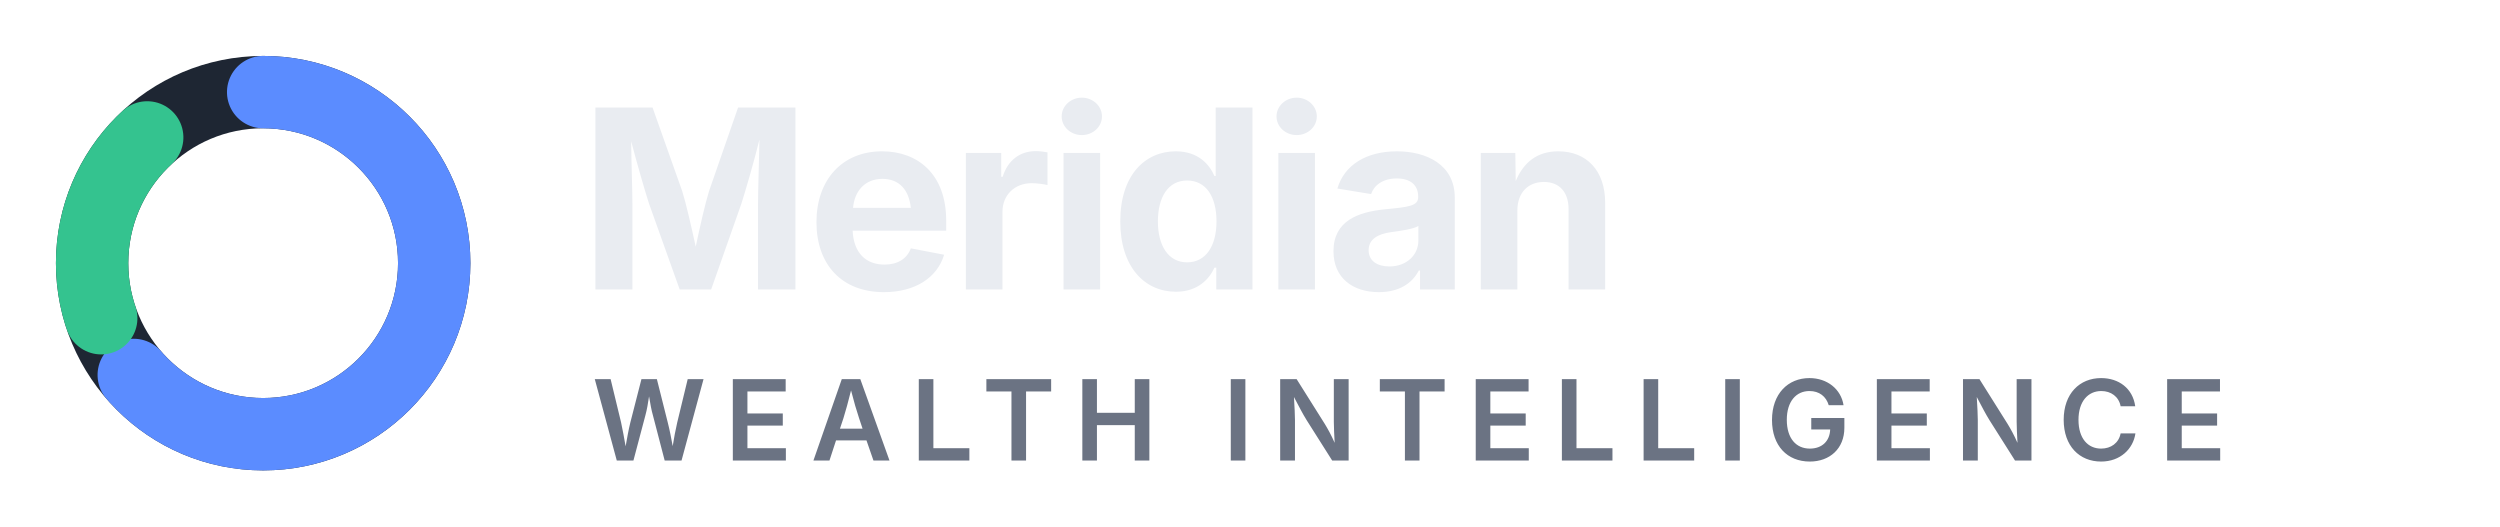
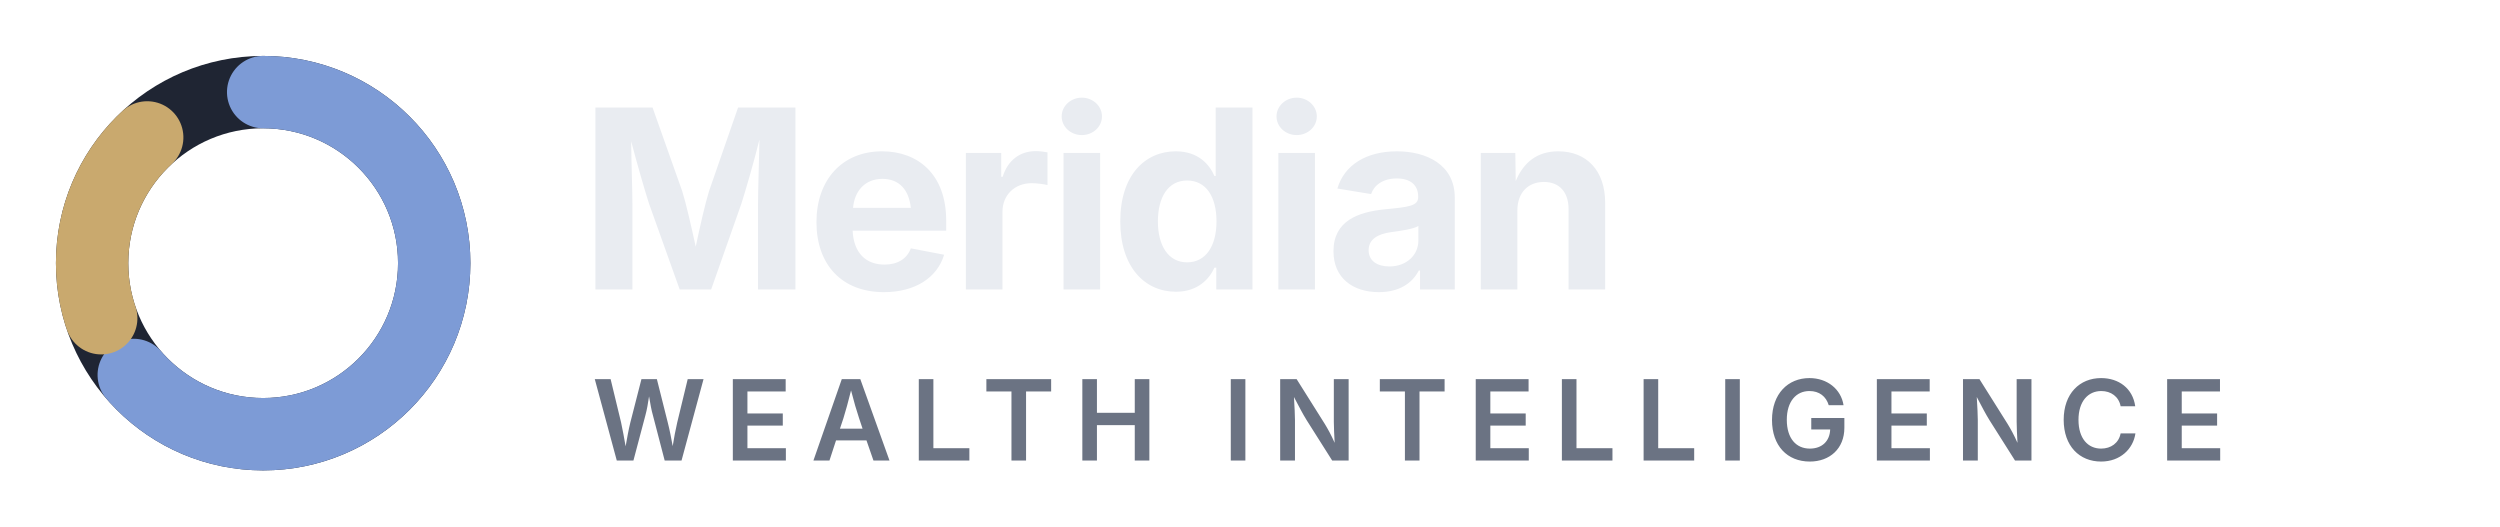
<svg xmlns="http://www.w3.org/2000/svg" width="190" height="40" viewBox="0 0 190 40">
-   <circle cx="20" cy="20" r="13" fill="none" stroke="#1e2633" stroke-width="5.5" />
-   <circle cx="20" cy="20" r="13" fill="none" stroke="#5b8cff" stroke-width="5.5" stroke-dasharray="52 100" transform="rotate(-90 20 20)" stroke-linecap="round" />
-   <circle cx="20" cy="20" r="13" fill="none" stroke="#34c38f" stroke-width="5.5" stroke-dasharray="15 100" stroke-dashoffset="-57" transform="rotate(-90 20 20)" stroke-linecap="round" />
+   <circle cx="20" cy="20" r="13" fill="none" stroke="#1f2533" stroke-width="5.5" />
+   <circle cx="20" cy="20" r="13" fill="none" stroke="#7d9bd6" stroke-width="5.5" stroke-dasharray="52 100" transform="rotate(-90 20 20)" stroke-linecap="round" />
+   <circle cx="20" cy="20" r="13" fill="none" stroke="#c9a96e" stroke-width="5.5" stroke-dasharray="15 100" stroke-dashoffset="-57" transform="rotate(-90 20 20)" stroke-linecap="round" />
  <text x="44" y="22" font-family="Inter, -apple-system, Segoe UI, sans-serif" font-size="19" font-weight="700" fill="#e9ecf1" letter-spacing="-0.4">Meridian</text>
  <text x="45" y="35" font-family="Inter, -apple-system, Segoe UI, sans-serif" font-size="8.5" font-weight="600" fill="#6b7383" letter-spacing="1.4">WEALTH INTELLIGENCE</text>
</svg>
